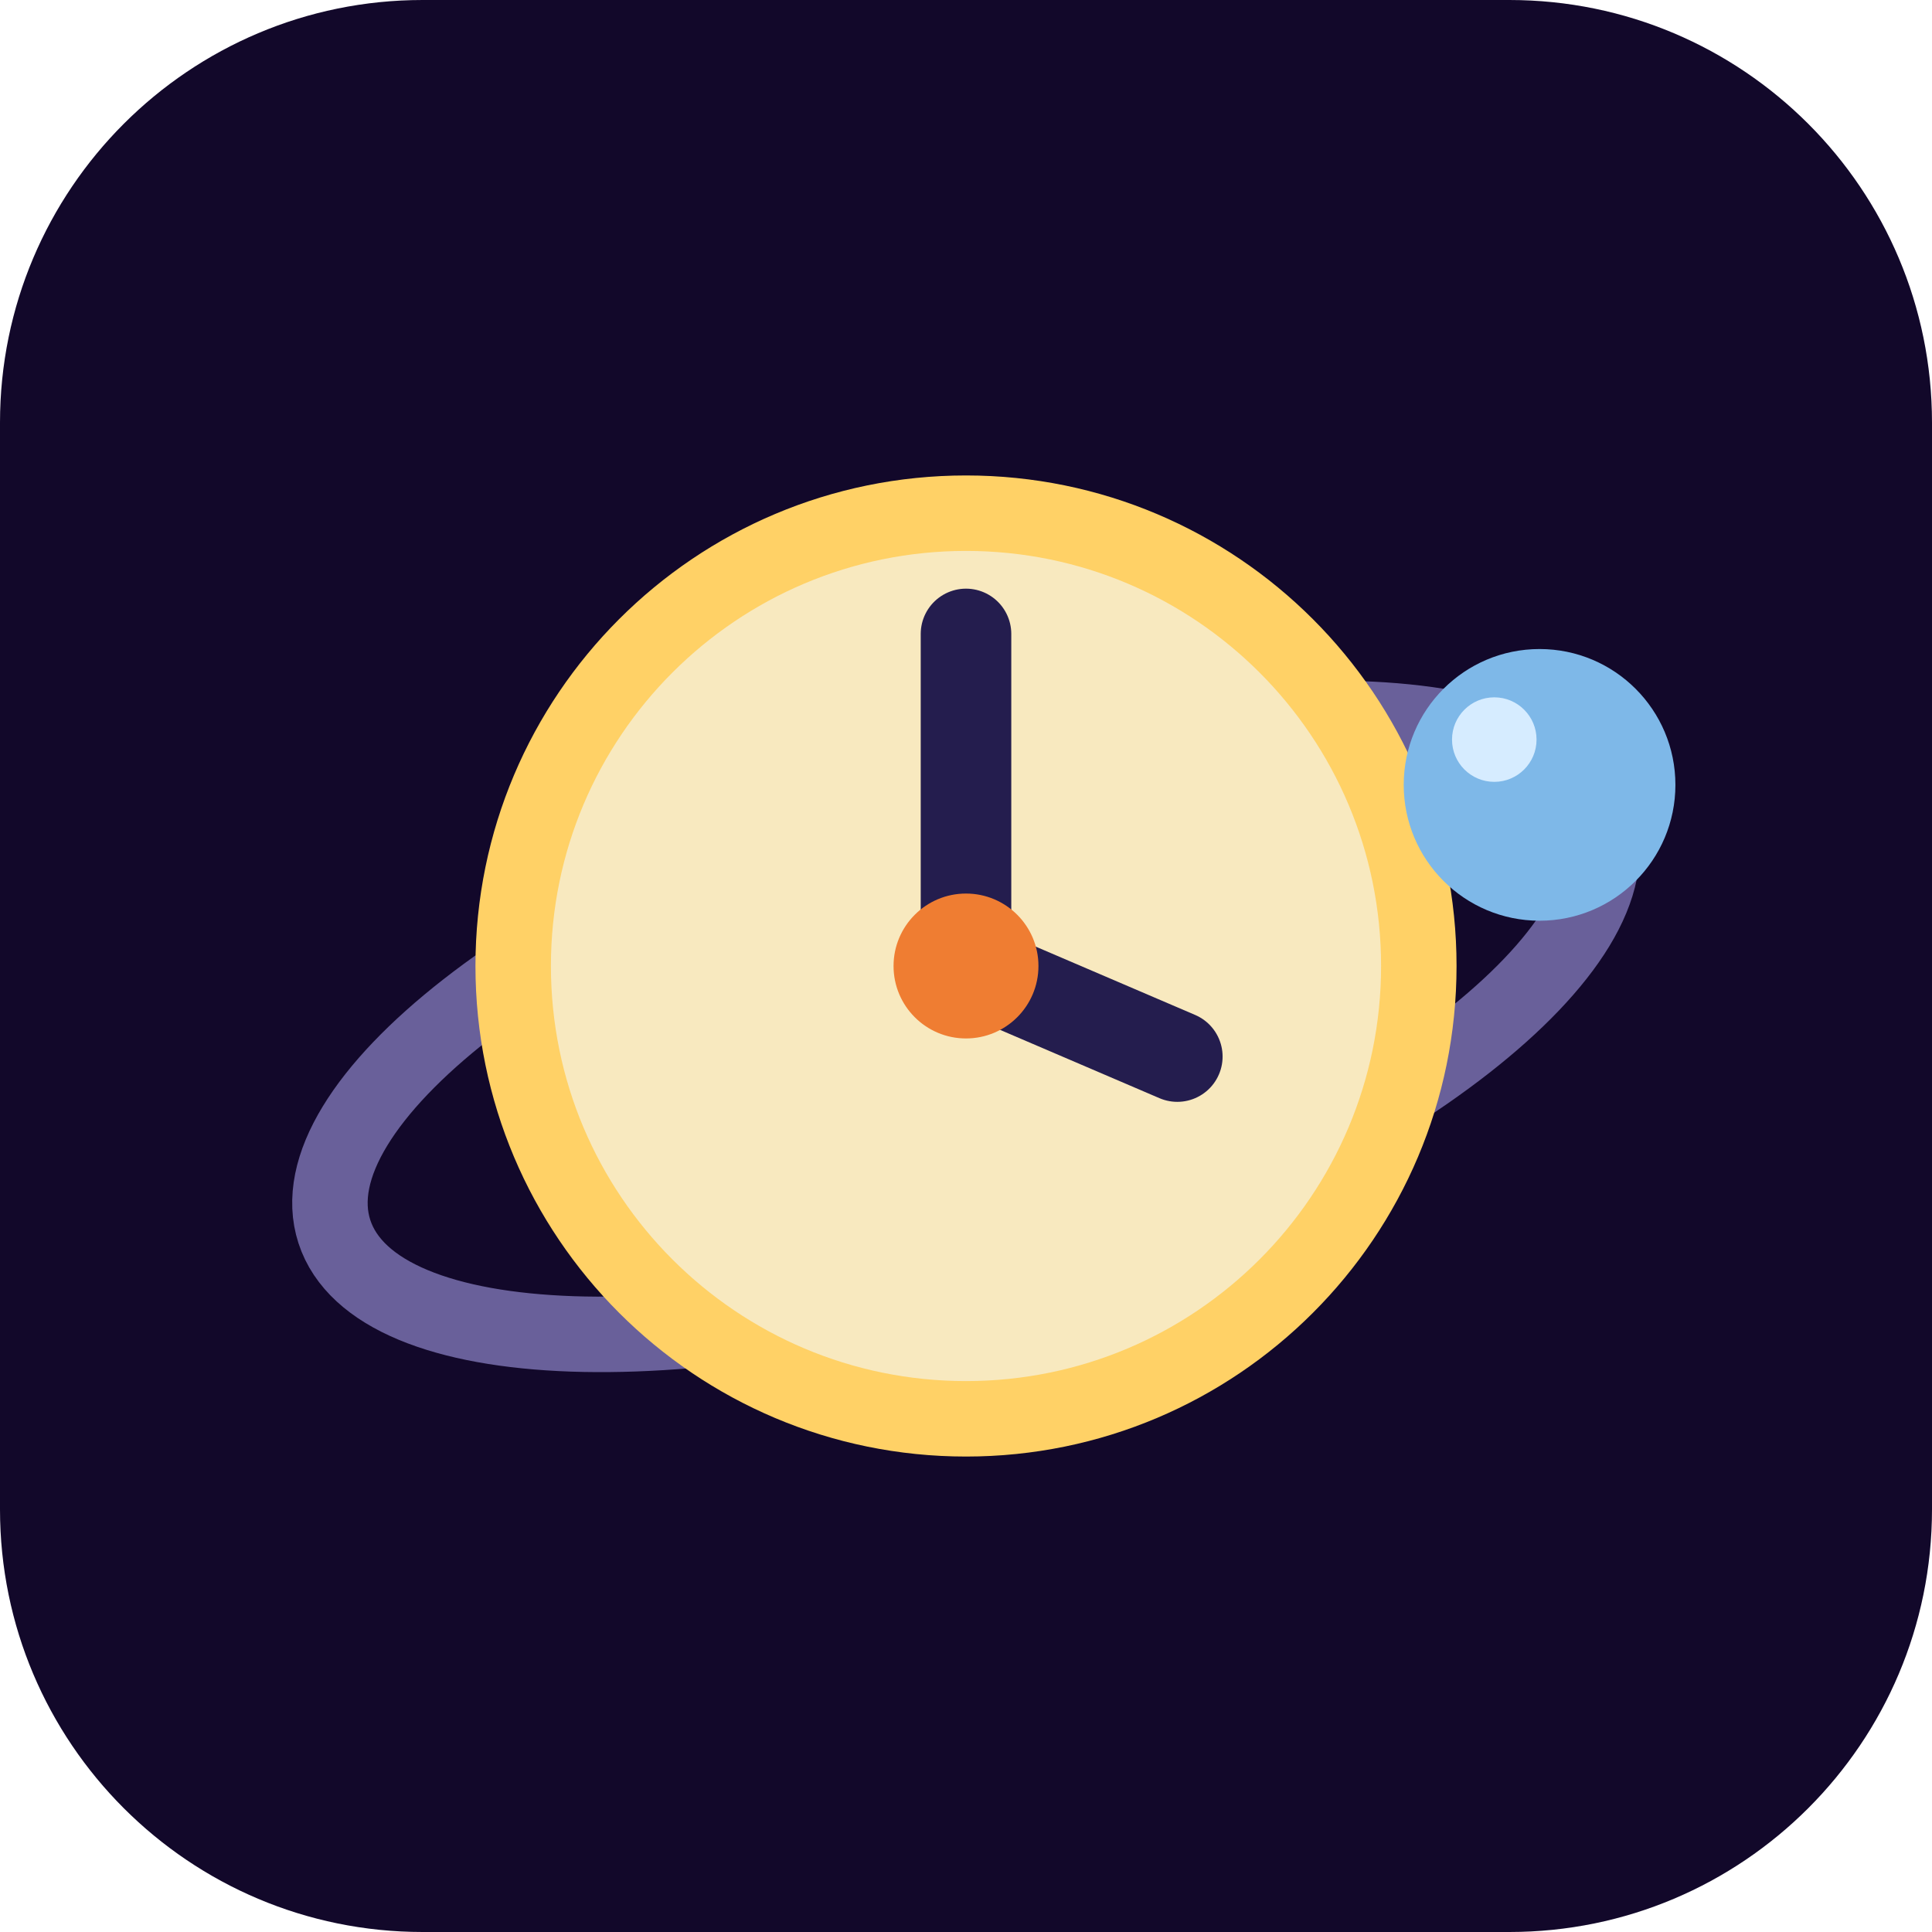
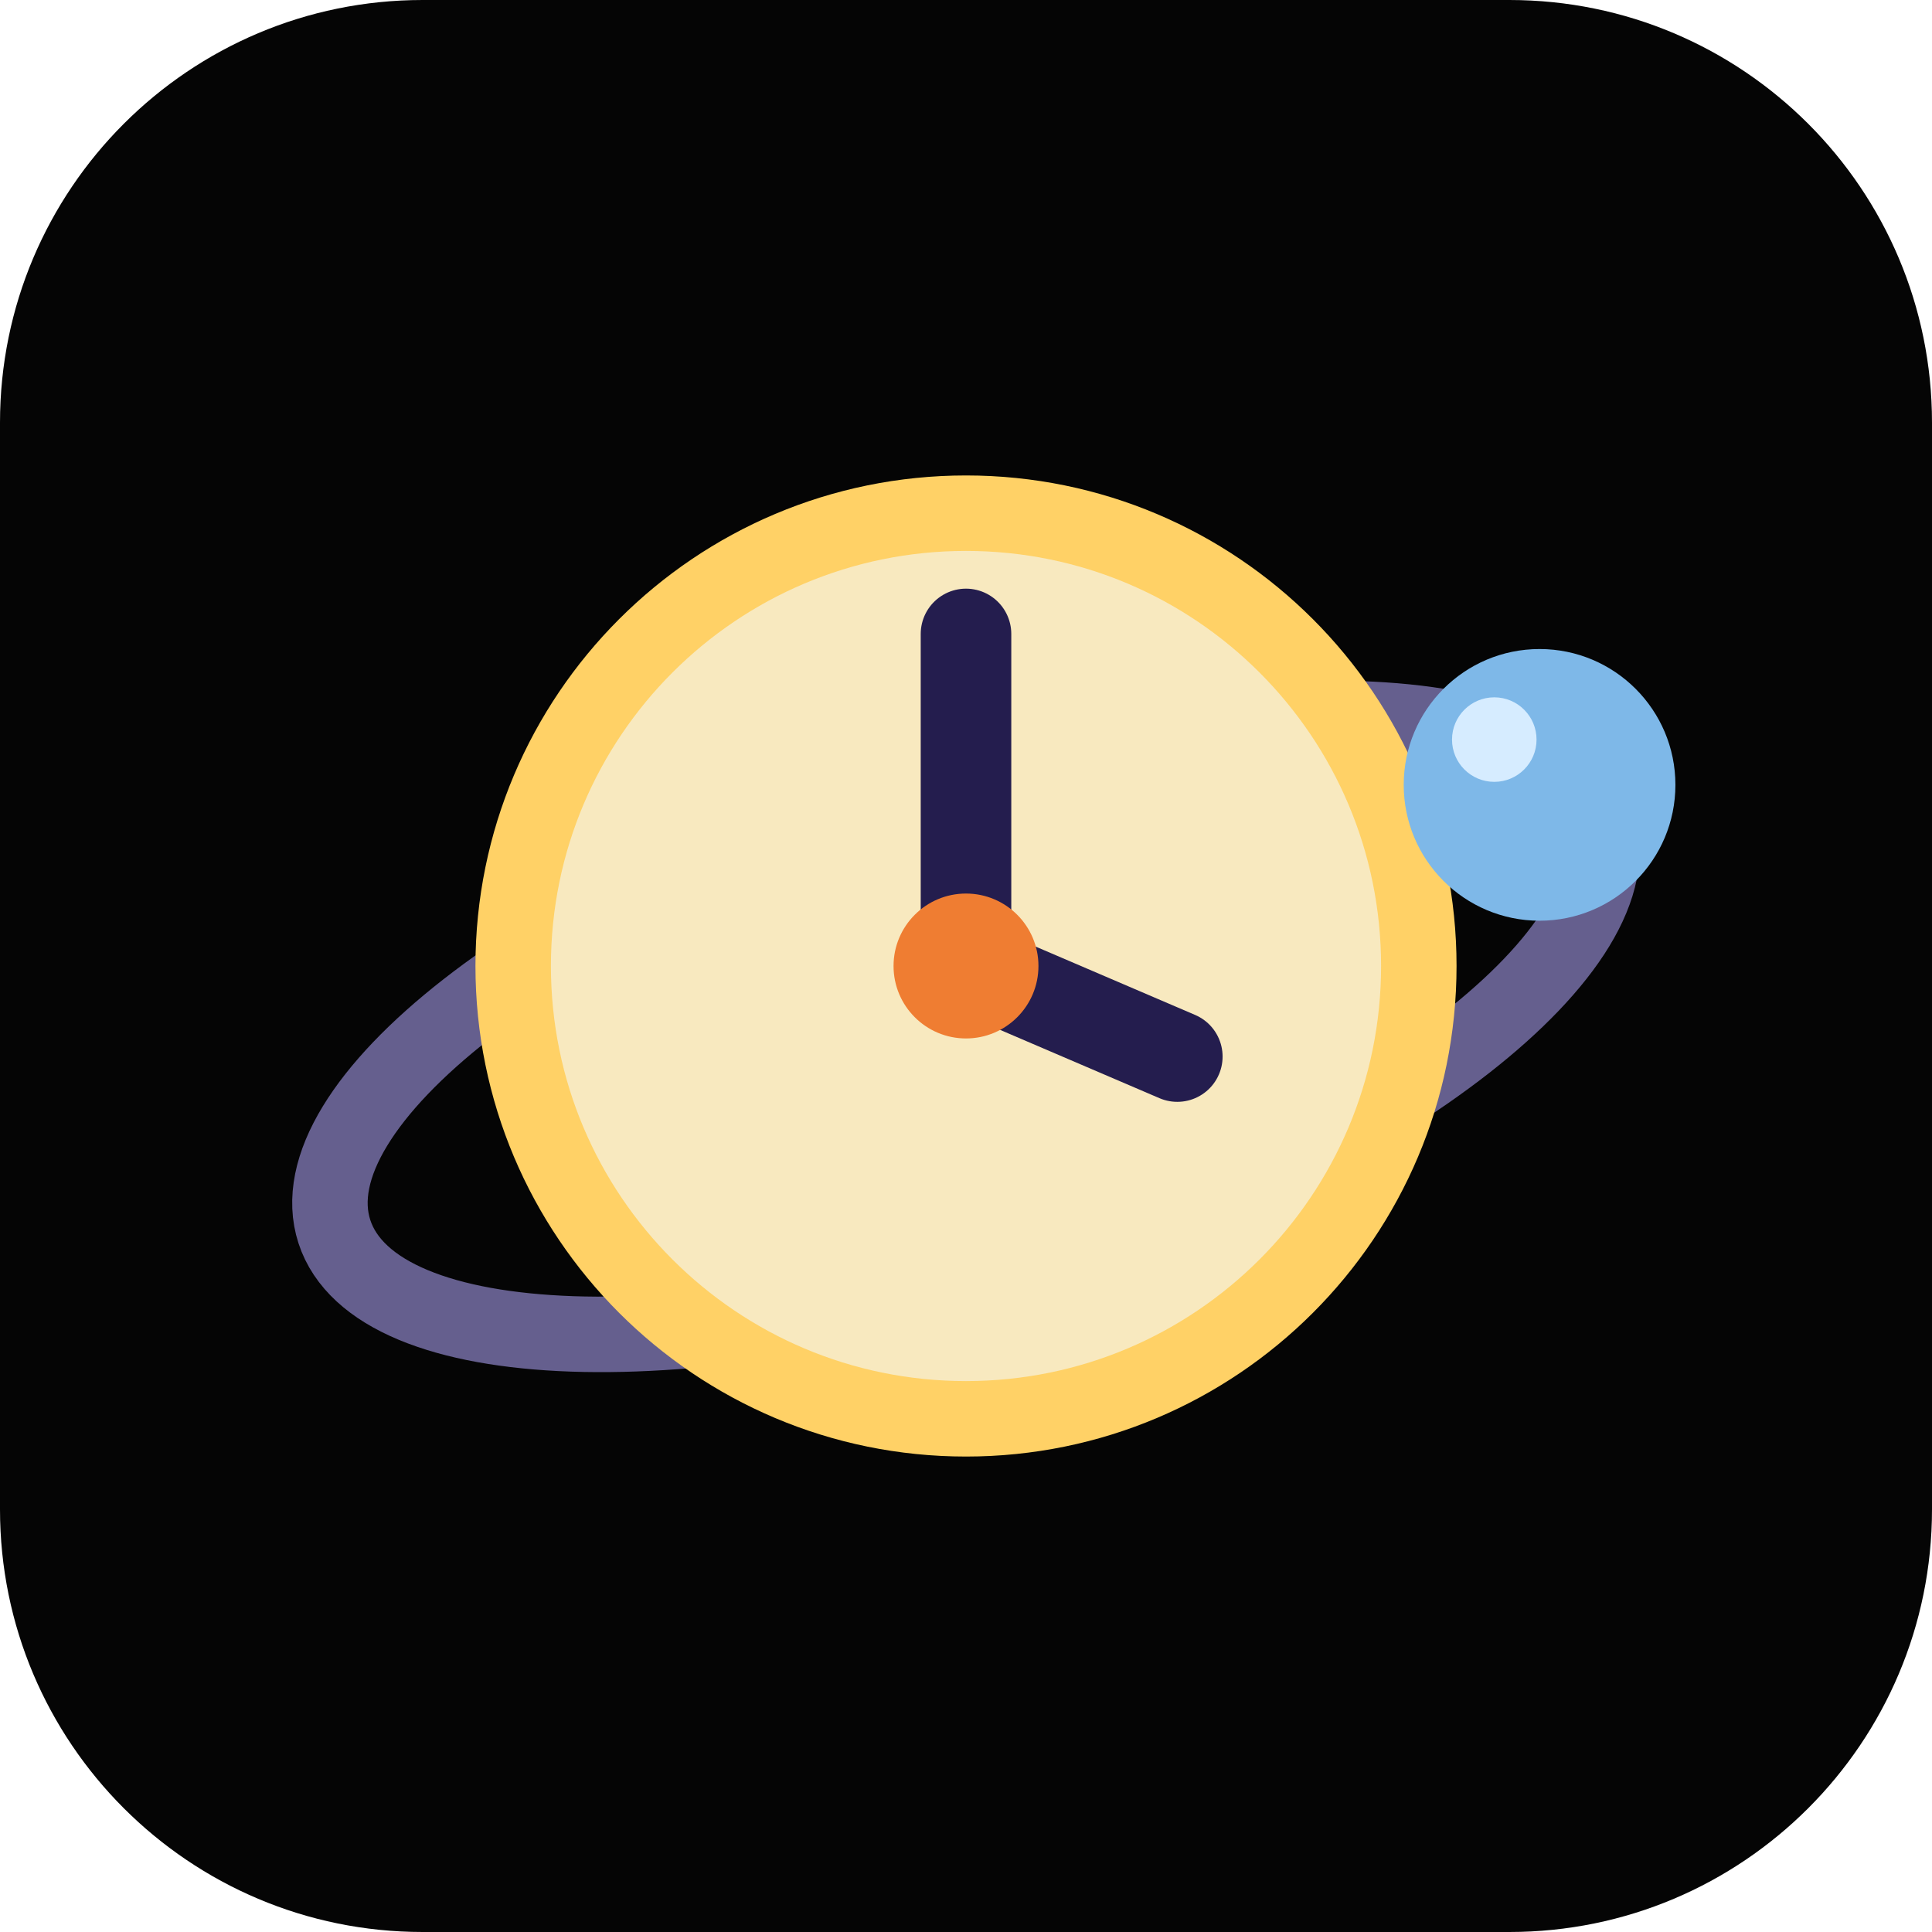
<svg xmlns="http://www.w3.org/2000/svg" viewBox="0 0 64 64">
-   <rect width="64" height="64" rx="14" fill="#12082a" />
+   <rect width="64" height="64" rx="14" fill="#050505" />
  <ellipse cx="32" cy="34" rx="22" ry="8" fill="none" stroke="#8f86c9" stroke-width="2.5" opacity="0.7" transform="rotate(-18 32 34)" />
  <circle cx="32" cy="32" r="15" fill="#f8e9bf" />
  <circle cx="32" cy="32" r="15" fill="none" stroke="#ffd166" stroke-width="2.5" />
  <line x1="32" y1="32" x2="32" y2="21" stroke="#241d4e" stroke-width="3" stroke-linecap="round" />
  <line x1="32" y1="32" x2="39" y2="35" stroke="#241d4e" stroke-width="3" stroke-linecap="round" />
  <circle cx="32" cy="32" r="2.4" fill="#ef7d32" />
  <circle cx="51" cy="26" r="4.5" fill="#7eb8e8" />
  <circle cx="49.5" cy="24.5" r="1.4" fill="#d6ecff" />
</svg>
